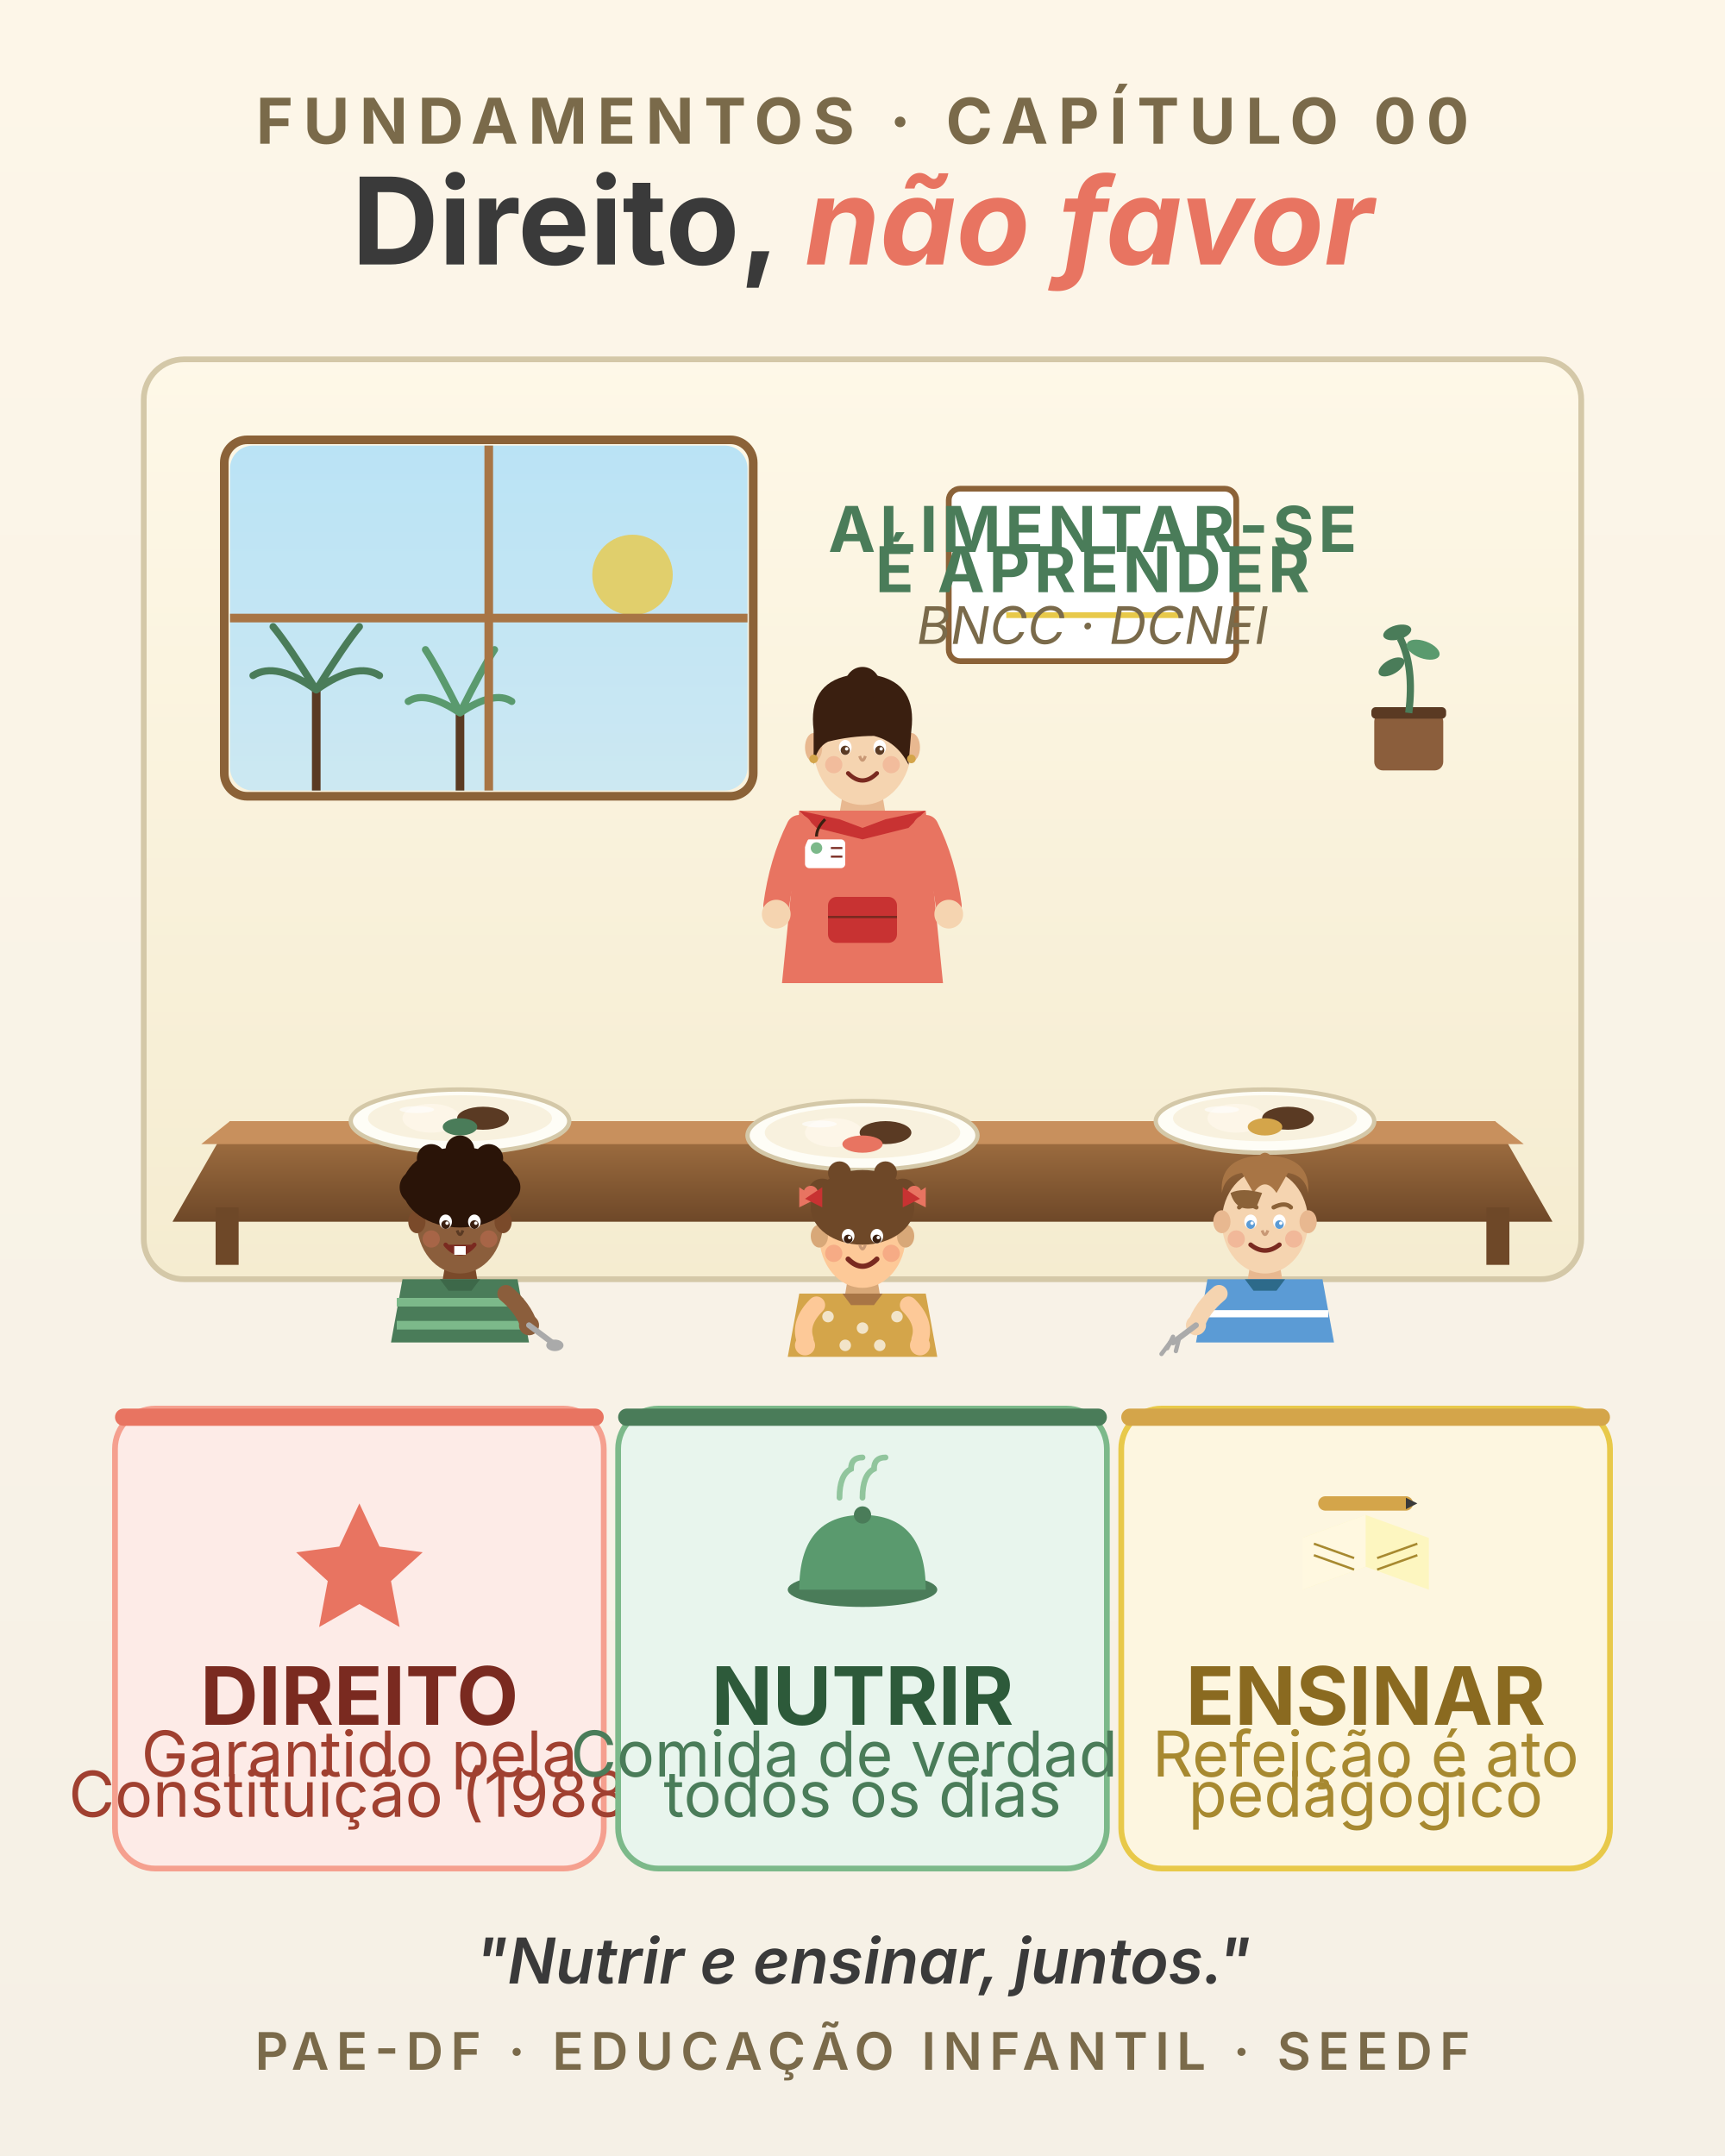
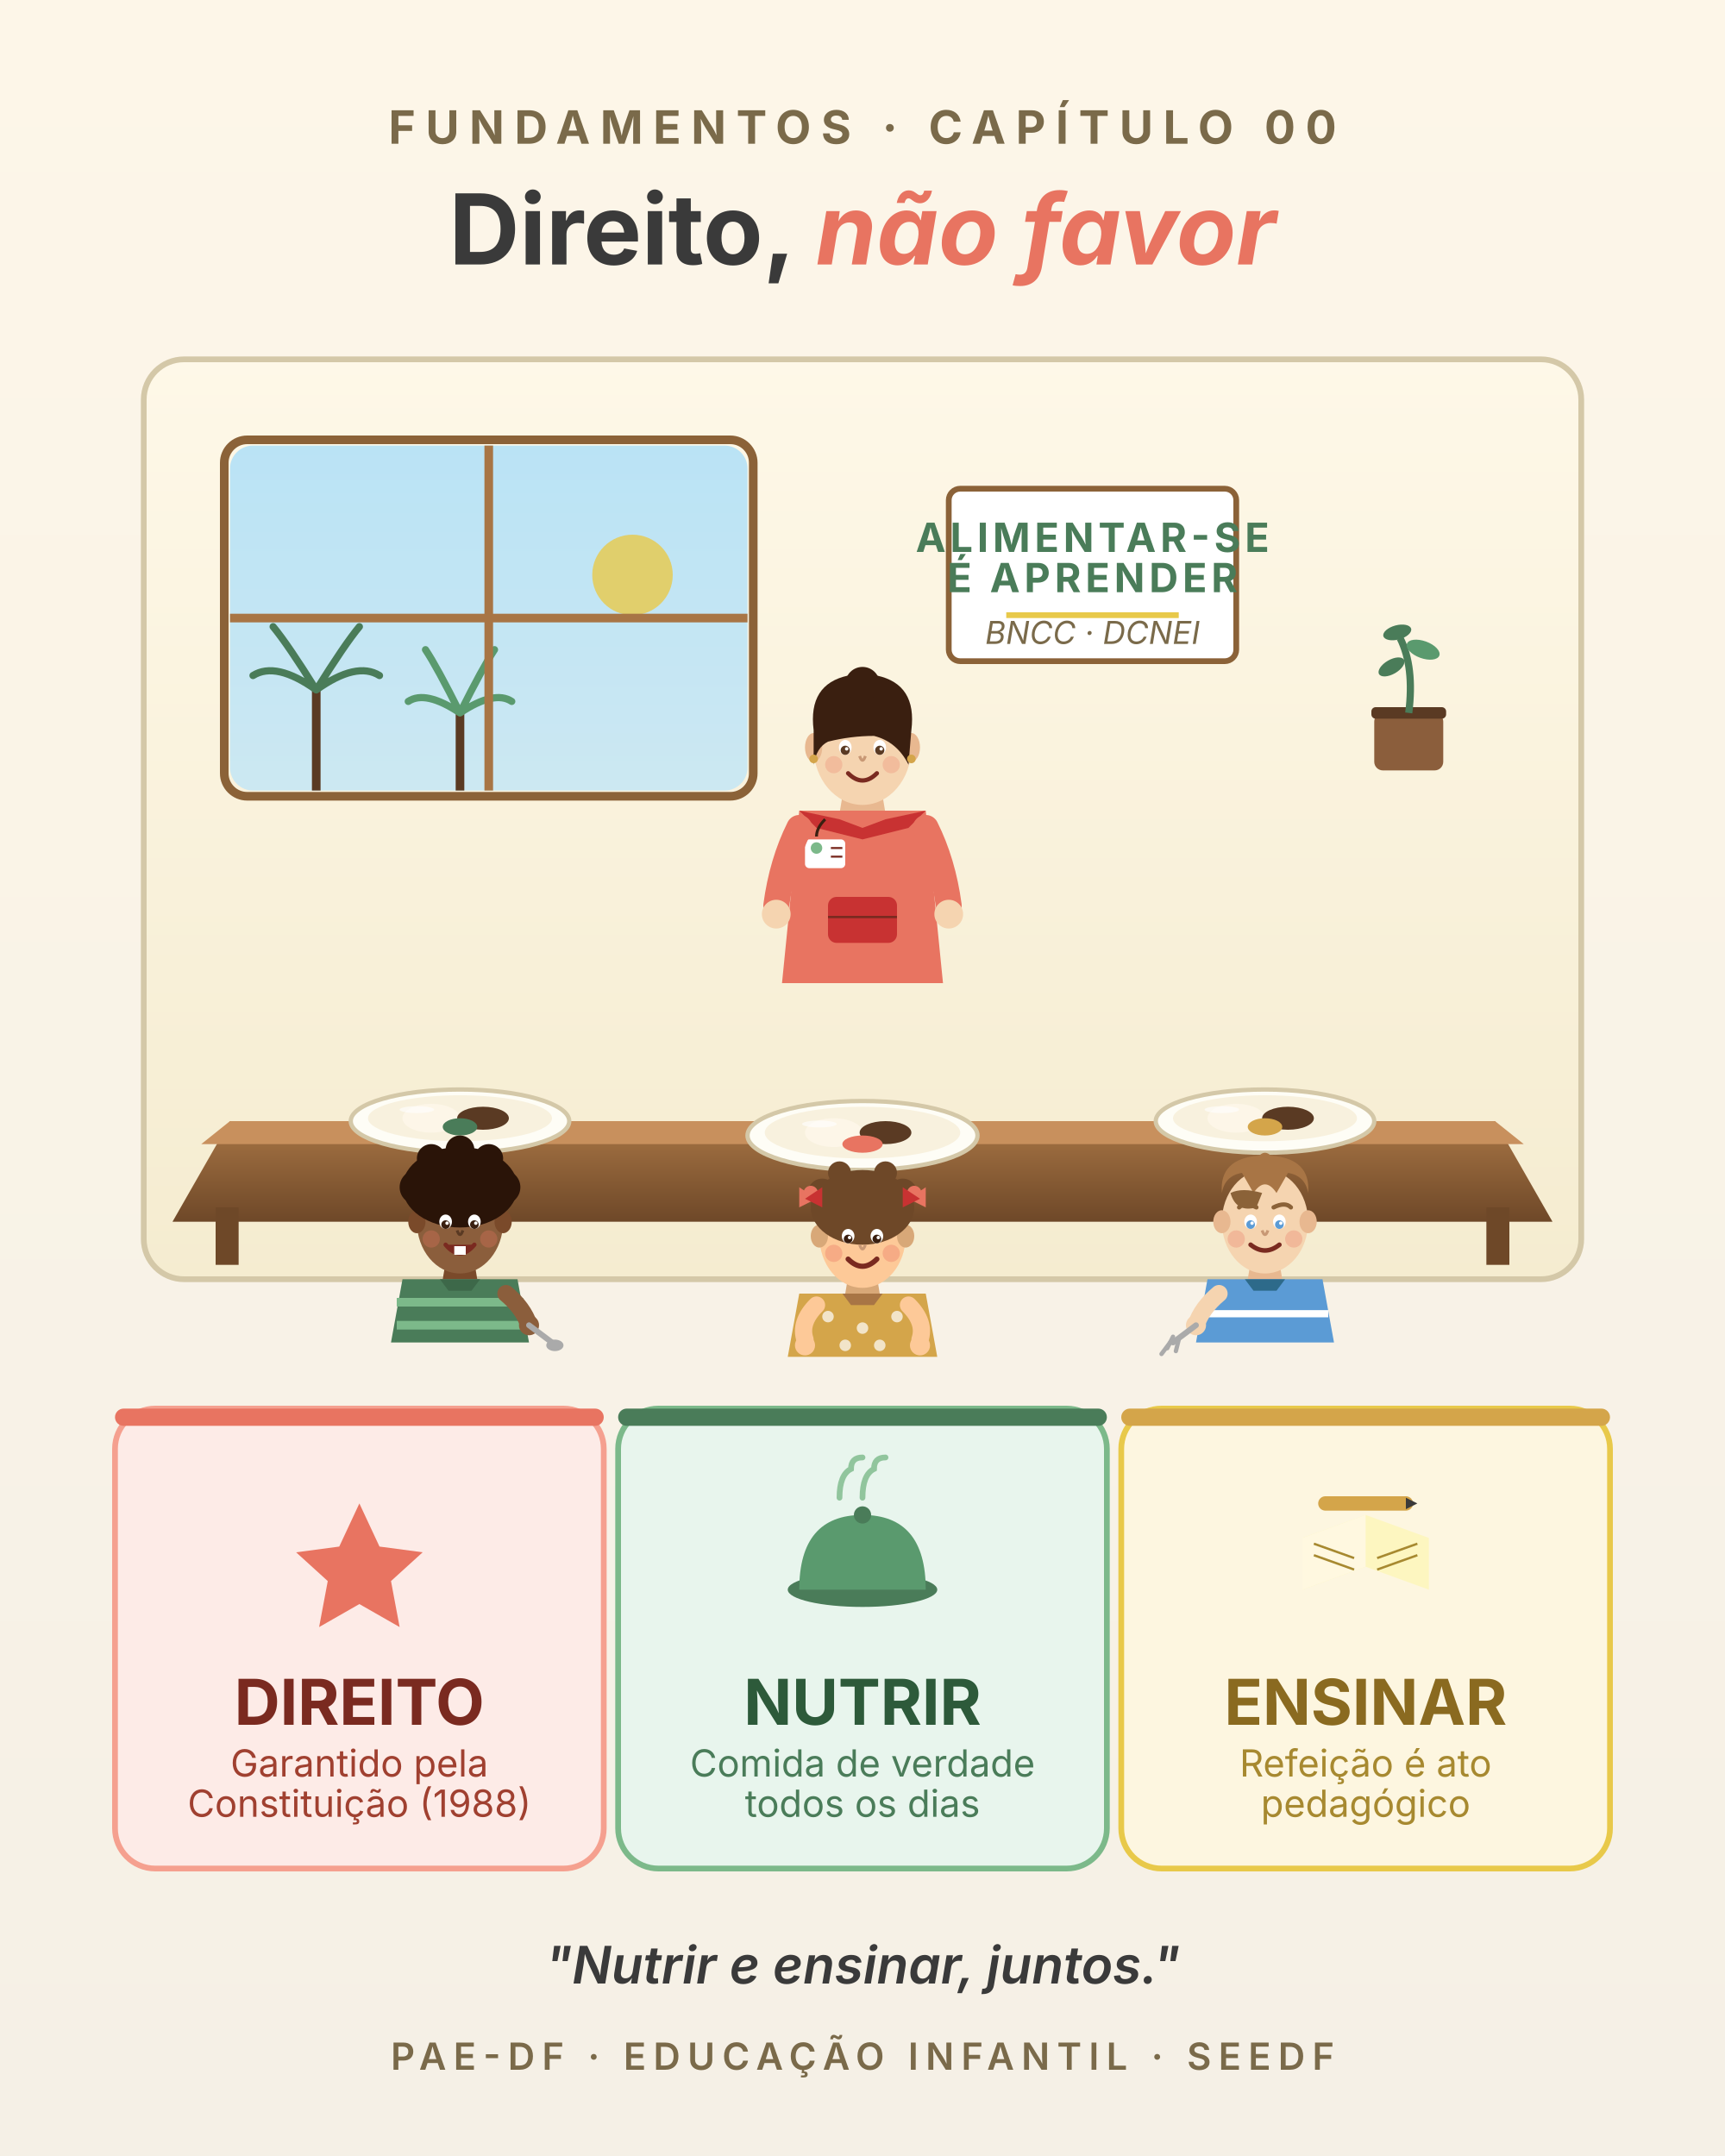
<svg xmlns="http://www.w3.org/2000/svg" viewBox="0 0 600 750">
  <defs>
    <linearGradient id="bg-sobre" x1="0" x2="0" y1="0" y2="1">
      <stop offset="0" stop-color="#fdf6e8" />
      <stop offset="1" stop-color="#f5f0e6" />
    </linearGradient>
    <linearGradient id="grad-mesa" x1="0" x2="0" y1="0" y2="1">
      <stop offset="0" stop-color="#a87545" />
      <stop offset="1" stop-color="#6e4828" />
    </linearGradient>
    <linearGradient id="grad-parede" x1="0" x2="0" y1="0" y2="1">
      <stop offset="0" stop-color="#fef8e8" />
      <stop offset="1" stop-color="#f5ecd0" />
    </linearGradient>
    <linearGradient id="grad-janela" x1="0" x2="0" y1="0" y2="1">
      <stop offset="0" stop-color="#bae3f5" />
      <stop offset="1" stop-color="#cce8f2" />
    </linearGradient>
  </defs>
  <rect width="600" height="750" fill="url(#bg-sobre)" />
-   <text x="300" y="50" text-anchor="middle" font-family="Inter,sans-serif" font-size="22" font-weight="700" letter-spacing="3.5" fill="#7a6a4a">FUNDAMENTOS · CAPÍTULO 00</text>
-   <text x="300" y="92" text-anchor="middle" font-family="Inter,sans-serif" font-size="42" font-weight="700" fill="#3a3a3a">Direito, <tspan font-style="italic" fill="#E87461">não favor</tspan>
+   <text x="300" y="50" text-anchor="middle" font-family="Inter,sans-serif" font-size="16" font-weight="700" letter-spacing="3.5" fill="#7a6a4a">FUNDAMENTOS · CAPÍTULO 00</text>
+   <text x="300" y="92" text-anchor="middle" font-family="Inter,sans-serif" font-size="34" font-weight="700" fill="#3a3a3a">Direito, <tspan font-style="italic" fill="#E87461">não favor</tspan>
  </text>
  <rect x="50" y="125" width="500" height="320" rx="14" fill="url(#grad-parede)" stroke="#d4c8a8" stroke-width="2" />
  <rect x="80" y="155" width="180" height="120" rx="8" fill="url(#grad-janela)" />
  <circle cx="220" cy="200" r="14" fill="#E8C94A" opacity="0.8" />
  <line x1="110" y1="275" x2="110" y2="240" stroke="#5a3a23" stroke-width="3" />
  <path d="M110 240 Q 96 230 88 235 M 110 240 Q 124 230 132 235 M 110 240 Q 100 224 95 218 M 110 240 Q 120 224 125 218" stroke="#4A7C59" stroke-width="2.5" fill="none" stroke-linecap="round" />
  <line x1="160" y1="275" x2="160" y2="248" stroke="#5a3a23" stroke-width="3" />
  <path d="M160 248 Q 148 240 142 244 M 160 248 Q 172 240 178 244 M 160 248 Q 152 232 148 226 M 160 248 Q 168 232 172 226" stroke="#5A9A6E" stroke-width="2.5" fill="none" stroke-linecap="round" />
  <line x1="170" y1="155" x2="170" y2="275" stroke="#a87545" stroke-width="3" />
  <line x1="80" y1="215" x2="260" y2="215" stroke="#a87545" stroke-width="3" />
  <rect x="78" y="153" width="184" height="124" rx="8" fill="none" stroke="#8b6238" stroke-width="3" />
  <g transform="translate(380,200)">
    <rect x="-50" y="-30" width="100" height="60" rx="4" fill="#fff" stroke="#8b6238" stroke-width="2" />
-     <text x="0" y="-8" text-anchor="middle" font-family="Inter,sans-serif" font-size="22" font-weight="700" fill="#4A7C59" letter-spacing="1.5">ALIMENTAR-SE</text>
-     <text x="0" y="6" text-anchor="middle" font-family="Inter,sans-serif" font-size="22" font-weight="700" fill="#4A7C59" letter-spacing="1.5">É APRENDER</text>
+     <text x="0" y="-8" text-anchor="middle" font-family="Inter,sans-serif" font-size="14" font-weight="700" fill="#4A7C59" letter-spacing="1.5">ALIMENTAR-SE</text>
+     <text x="0" y="6" text-anchor="middle" font-family="Inter,sans-serif" font-size="14" font-weight="700" fill="#4A7C59" letter-spacing="1.5">É APRENDER</text>
    <line x1="-30" y1="14" x2="30" y2="14" stroke="#E8C94A" stroke-width="2" />
-     <text x="0" y="24" text-anchor="middle" font-family="Inter,sans-serif" font-size="18" fill="#7a6a4a" font-style="italic">BNCC · DCNEI</text>
+     <text x="0" y="24" text-anchor="middle" font-family="Inter,sans-serif" font-size="11" fill="#7a6a4a" font-style="italic">BNCC · DCNEI</text>
  </g>
  <g transform="translate(490,250)">
    <rect x="-12" y="-2" width="24" height="20" rx="3" fill="#8B5E3C" />
    <rect x="-13" y="-4" width="26" height="4" rx="1.5" fill="#5a3a23" />
    <path d="M0 -2 Q 2 -18 -3 -28" stroke="#4A7C59" stroke-width="2.5" fill="none" />
    <ellipse cx="-6" cy="-18" rx="5" ry="2.5" fill="#4A7C59" transform="rotate(-30 -6 -18)" />
    <ellipse cx="5" cy="-24" rx="6" ry="3" fill="#5A9A6E" transform="rotate(20 5 -24)" />
    <ellipse cx="-4" cy="-30" rx="5" ry="2.5" fill="#4A7C59" transform="rotate(-15 -4 -30)" />
  </g>
  <g transform="translate(300,310)">
    <path d="M-7 -33 L 7 -33 L 8 -27 L -8 -27 Z" fill="#e8b890" />
    <ellipse cx="0" cy="-50" rx="17" ry="20" fill="#f5d4b0" />
    <ellipse cx="-17" cy="-50" rx="3" ry="5" fill="#e8b890" />
    <ellipse cx="17" cy="-50" rx="3" ry="5" fill="#e8b890" />
    <path d="M-17 -56 Q -19 -72 -5 -75 Q 0 -78 5 -75 Q 19 -72 17 -56 L 16 -44 Q 12 -52 4 -54 Q -4 -54 -12 -52 Q -16 -50 -17 -44 Z" fill="#3a1f10" />
    <circle cx="0" cy="-72" r="6" fill="#3a1f10" />
    <circle cx="-17" cy="-46" r="1.5" fill="#D4A54A" />
    <circle cx="17" cy="-46" r="1.5" fill="#D4A54A" />
    <path d="M-9 -55 Q -7 -57 -3 -55" stroke="#3a1f10" stroke-width="1.5" fill="none" stroke-linecap="round" />
    <path d="M3 -55 Q 7 -57 9 -55" stroke="#3a1f10" stroke-width="1.5" fill="none" stroke-linecap="round" />
    <ellipse cx="-6" cy="-50" rx="2.2" ry="2.6" fill="#fff" />
    <ellipse cx="6" cy="-50" rx="2.2" ry="2.6" fill="#fff" />
    <circle cx="-6" cy="-49" r="1.6" fill="#5a3a23" />
    <circle cx="6" cy="-49" r="1.6" fill="#5a3a23" />
    <circle cx="-5.5" cy="-49.5" r="0.6" fill="#fff" />
    <circle cx="6.5" cy="-49.5" r="0.6" fill="#fff" />
    <path d="M-1 -47 Q 0 -44 1 -47" stroke="#c89875" stroke-width="1" fill="none" />
    <circle cx="-10" cy="-44" r="3" fill="#E87461" opacity="0.25" />
    <circle cx="10" cy="-44" r="3" fill="#E87461" opacity="0.25" />
    <path d="M-5 -41 Q 0 -36 5 -41" stroke="#7a2a20" stroke-width="1.5" fill="none" stroke-linecap="round" />
    <path d="M-22 -28 L 22 -28 L 28 32 L -28 32 Z" fill="#E87461" />
    <path d="M-22 -28 L -8 -25 L 0 -22 L 8 -25 L 22 -28 L 16 -22 L 0 -18 L -16 -22 Z" fill="#c83232" />
    <rect x="-12" y="2" width="24" height="16" rx="3" fill="#c83232" />
    <line x1="-12" y1="9" x2="12" y2="9" stroke="#7a2a20" stroke-width="0.8" />
    <rect x="-20" y="-18" width="14" height="10" rx="1.5" fill="#fff" />
    <circle cx="-16" cy="-15" r="2" fill="#7CB98A" />
    <line x1="-11" y1="-15" x2="-7" y2="-15" stroke="#7a2a20" stroke-width="0.7" />
    <line x1="-11" y1="-12" x2="-7" y2="-12" stroke="#7a2a20" stroke-width="0.7" />
    <path d="M-13 -25 Q -16 -22 -16 -19" stroke="#3a1f10" stroke-width="1" fill="none" />
    <path d="M-22 -22 Q -28 -10 -30 5" stroke="#E87461" stroke-width="9" fill="none" stroke-linecap="round" />
    <path d="M22 -22 Q 28 -10 30 5" stroke="#E87461" stroke-width="9" fill="none" stroke-linecap="round" />
    <circle cx="-30" cy="8" r="5" fill="#f5d4b0" />
    <circle cx="30" cy="8" r="5" fill="#f5d4b0" />
  </g>
  <g transform="translate(300,400)">
    <path d="M-220 -10 L 220 -10 L 240 25 L -240 25 Z" fill="url(#grad-mesa)" />
    <path d="M-220 -10 L 220 -10 L 230 -2 L -230 -2 Z" fill="#c8905d" />
    <rect x="-225" y="20" width="8" height="20" fill="#6e4828" />
    <rect x="217" y="20" width="8" height="20" fill="#6e4828" />
  </g>
  <g transform="translate(160,390)">
    <ellipse cx="0" cy="0" rx="38" ry="11" fill="#fefdf6" stroke="#d4c8a8" stroke-width="1.5" />
    <ellipse cx="0" cy="-1" rx="32" ry="8" fill="#f8f1de" />
    <ellipse cx="-10" cy="-1" rx="10" ry="5" fill="#fdf6e8" />
    <ellipse cx="8" cy="-1" rx="9" ry="4" fill="#5a3a23" />
    <ellipse cx="0" cy="2" rx="6" ry="3" fill="#4A7C59" />
    <ellipse cx="-15" cy="-4" rx="6" ry="1.2" fill="#fff" opacity="0.6" />
  </g>
  <g transform="translate(300,395)">
    <ellipse cx="0" cy="0" rx="40" ry="12" fill="#fefdf6" stroke="#d4c8a8" stroke-width="1.5" />
    <ellipse cx="0" cy="-1" rx="34" ry="9" fill="#f8f1de" />
    <ellipse cx="-10" cy="-1" rx="10" ry="5" fill="#fdf6e8" />
    <ellipse cx="8" cy="-1" rx="9" ry="4" fill="#5a3a23" />
    <ellipse cx="0" cy="3" rx="7" ry="3" fill="#E87461" />
    <ellipse cx="-15" cy="-4" rx="6" ry="1.2" fill="#fff" opacity="0.6" />
  </g>
  <g transform="translate(440,390)">
    <ellipse cx="0" cy="0" rx="38" ry="11" fill="#fefdf6" stroke="#d4c8a8" stroke-width="1.5" />
    <ellipse cx="0" cy="-1" rx="32" ry="8" fill="#f8f1de" />
    <ellipse cx="-10" cy="-1" rx="10" ry="5" fill="#fdf6e8" />
    <ellipse cx="8" cy="-1" rx="9" ry="4" fill="#5a3a23" />
    <ellipse cx="0" cy="2" rx="6" ry="3" fill="#D4A54A" />
    <ellipse cx="-15" cy="-4" rx="6" ry="1.2" fill="#fff" opacity="0.6" />
  </g>
  <g transform="translate(160,425)">
    <path d="M-5 14 L 5 14 L 6 20 L -6 20 Z" fill="#7a4a2a" />
    <ellipse cx="0" cy="0" rx="15" ry="18" fill="#8b5e3c" />
    <ellipse cx="-15" cy="0" rx="3" ry="4" fill="#7a4a2a" />
    <ellipse cx="15" cy="0" rx="3" ry="4" fill="#7a4a2a" />
    <ellipse cx="0" cy="-12" rx="20" ry="14" fill="#2a1408" />
    <circle cx="-15" cy="-12" r="6" fill="#2a1408" />
    <circle cx="15" cy="-12" r="6" fill="#2a1408" />
    <circle cx="-10" cy="-22" r="5" fill="#2a1408" />
    <circle cx="0" cy="-25" r="5" fill="#2a1408" />
    <circle cx="10" cy="-22" r="5" fill="#2a1408" />
    <path d="M-9 -5 Q -7 -7 -3 -5" stroke="#2a1408" stroke-width="1.5" fill="none" stroke-linecap="round" />
    <path d="M3 -5 Q 7 -7 9 -5" stroke="#2a1408" stroke-width="1.5" fill="none" stroke-linecap="round" />
    <ellipse cx="-5" cy="0" rx="2.2" ry="2.5" fill="#fff" />
    <ellipse cx="5" cy="0" rx="2.2" ry="2.5" fill="#fff" />
    <circle cx="-5" cy="1" r="1.5" fill="#3a1f10" />
    <circle cx="5" cy="1" r="1.5" fill="#3a1f10" />
    <circle cx="-4.5" cy="0.5" r="0.6" fill="#fff" />
    <circle cx="5.5" cy="0.5" r="0.6" fill="#fff" />
    <path d="M-1 3 Q 0 6 1 3" stroke="#5a3a23" stroke-width="1" fill="none" />
    <circle cx="-10" cy="6" r="3" fill="#E87461" opacity="0.3" />
    <circle cx="10" cy="6" r="3" fill="#E87461" opacity="0.3" />
    <path d="M-5 8 Q 0 14 5 8" fill="#7a2a20" stroke="#7a2a20" stroke-width="1.5" stroke-linecap="round" />
    <rect x="-2" y="8.5" width="4" height="3" fill="#fff" />
    <path d="M-20 20 L 20 20 L 24 42 L -24 42 Z" fill="#4A7C59" />
    <line x1="-22" y1="28" x2="22" y2="28" stroke="#7CB98A" stroke-width="3" />
    <line x1="-22" y1="36" x2="22" y2="36" stroke="#7CB98A" stroke-width="3" />
    <path d="M-7 20 L 7 20 L 4 24 L -4 24 Z" fill="#3D6849" />
    <path d="M16 25 Q 22 30 24 36" stroke="#8b5e3c" stroke-width="6" fill="none" stroke-linecap="round" />
    <circle cx="24" cy="36" r="3.5" fill="#8b5e3c" />
    <line x1="24" y1="36" x2="32" y2="42" stroke="#aaa" stroke-width="2" stroke-linecap="round" />
    <ellipse cx="33" cy="43" rx="3" ry="2" fill="#aaa" />
  </g>
  <g transform="translate(300,430)">
    <path d="M-5 14 L 5 14 L 6 20 L -6 20 Z" fill="#d8a878" />
    <ellipse cx="0" cy="0" rx="15" ry="18" fill="#fdc998" />
    <ellipse cx="-15" cy="0" rx="3" ry="4" fill="#d8a878" />
    <ellipse cx="15" cy="0" rx="3" ry="4" fill="#d8a878" />
    <ellipse cx="0" cy="-10" rx="18" ry="13" fill="#6e4828" />
    <circle cx="-14" cy="-15" r="5" fill="#6e4828" />
    <circle cx="14" cy="-15" r="5" fill="#6e4828" />
    <circle cx="-8" cy="-22" r="4" fill="#6e4828" />
    <circle cx="8" cy="-22" r="4" fill="#6e4828" />
    <circle cx="-18" cy="-15" r="2.5" fill="#E87461" />
    <path d="M-22 -17 L -16 -13 L -22 -10 Z" fill="#E87461" />
    <path d="M-14 -17 L -20 -13 L -14 -10 Z" fill="#c83232" />
    <circle cx="18" cy="-15" r="2.5" fill="#E87461" />
    <path d="M22 -17 L 16 -13 L 22 -10 Z" fill="#E87461" />
    <path d="M14 -17 L 20 -13 L 14 -10 Z" fill="#c83232" />
    <path d="M-9 -5 Q -7 -7 -3 -5" stroke="#6e4828" stroke-width="1.5" fill="none" stroke-linecap="round" />
    <path d="M3 -5 Q 7 -7 9 -5" stroke="#6e4828" stroke-width="1.5" fill="none" stroke-linecap="round" />
    <ellipse cx="-5" cy="0" rx="2.2" ry="2.5" fill="#fff" />
    <ellipse cx="5" cy="0" rx="2.2" ry="2.5" fill="#fff" />
    <circle cx="-5" cy="1" r="1.5" fill="#3a1f10" />
    <circle cx="5" cy="1" r="1.5" fill="#3a1f10" />
    <circle cx="-4.5" cy="0.5" r="0.6" fill="#fff" />
    <circle cx="5.5" cy="0.5" r="0.6" fill="#fff" />
    <path d="M-1 3 Q 0 6 1 3" stroke="#c89875" stroke-width="1" fill="none" />
    <circle cx="-10" cy="6" r="3" fill="#E87461" opacity="0.35" />
    <circle cx="10" cy="6" r="3" fill="#E87461" opacity="0.35" />
    <path d="M-5 8 Q 0 13 5 8" stroke="#7a2a20" stroke-width="1.8" fill="none" stroke-linecap="round" />
    <path d="M-22 20 L 22 20 L 26 42 L -26 42 Z" fill="#D4A54A" />
    <circle cx="-12" cy="28" r="2" fill="#fff" opacity="0.7" />
    <circle cx="0" cy="32" r="2" fill="#fff" opacity="0.7" />
    <circle cx="12" cy="28" r="2" fill="#fff" opacity="0.7" />
    <circle cx="-6" cy="38" r="2" fill="#fff" opacity="0.7" />
    <circle cx="6" cy="38" r="2" fill="#fff" opacity="0.7" />
    <path d="M-7 20 L 7 20 L 4 24 L -4 24 Z" fill="#a87545" />
    <path d="M-16 24 Q -22 30 -20 36" stroke="#fdc998" stroke-width="6" fill="none" stroke-linecap="round" />
    <path d="M16 24 Q 22 30 20 36" stroke="#fdc998" stroke-width="6" fill="none" stroke-linecap="round" />
    <circle cx="-20" cy="38" r="3.5" fill="#fdc998" />
    <circle cx="20" cy="38" r="3.5" fill="#fdc998" />
  </g>
  <g transform="translate(440,425)">
    <path d="M-5 14 L 5 14 L 6 20 L -6 20 Z" fill="#e8b890" />
    <ellipse cx="0" cy="0" rx="15" ry="18" fill="#f5d4b0" />
    <ellipse cx="-15" cy="0" rx="3" ry="4" fill="#e8b890" />
    <ellipse cx="15" cy="0" rx="3" ry="4" fill="#e8b890" />
    <path d="M-15 -10 Q -16 -22 -2 -23 Q 0 -25 2 -23 Q 16 -22 15 -10 Q 14 -16 8 -17 L 4 -10 Q 0 -16 -4 -10 L -8 -17 Q -14 -16 -15 -10 Z" fill="#a87545" />
    <path d="M-12 -10 Q -10 -3 -3 -5 L -1 -10 Q -8 -12 -12 -10 Z" fill="#8b6238" />
    <path d="M-9 -5 Q -7 -7 -3 -5" stroke="#8b6238" stroke-width="1.5" fill="none" stroke-linecap="round" />
    <path d="M3 -5 Q 7 -7 9 -5" stroke="#8b6238" stroke-width="1.5" fill="none" stroke-linecap="round" />
    <ellipse cx="-5" cy="0" rx="2.2" ry="2.5" fill="#fff" />
    <ellipse cx="5" cy="0" rx="2.2" ry="2.5" fill="#fff" />
    <circle cx="-5" cy="1" r="1.5" fill="#5b9bd5" />
    <circle cx="5" cy="1" r="1.5" fill="#5b9bd5" />
    <circle cx="-4.5" cy="0.5" r="0.6" fill="#fff" />
    <circle cx="5.5" cy="0.5" r="0.6" fill="#fff" />
    <path d="M-1 3 Q 0 6 1 3" stroke="#c89875" stroke-width="1" fill="none" />
    <circle cx="-10" cy="6" r="3" fill="#E87461" opacity="0.3" />
    <circle cx="10" cy="6" r="3" fill="#E87461" opacity="0.3" />
    <path d="M-5 8 Q 0 12 5 8" stroke="#7a2a20" stroke-width="1.6" fill="none" stroke-linecap="round" />
    <path d="M-20 20 L 20 20 L 24 42 L -24 42 Z" fill="#5b9bd5" />
    <line x1="-22" y1="32" x2="22" y2="32" stroke="#fff" stroke-width="2.5" />
    <path d="M-7 20 L 7 20 L 4 24 L -4 24 Z" fill="#2d6a8a" />
    <path d="M-16 25 Q -22 30 -24 36" stroke="#f5d4b0" stroke-width="6" fill="none" stroke-linecap="round" />
    <circle cx="-24" cy="36" r="3.5" fill="#f5d4b0" />
    <line x1="-24" y1="36" x2="-32" y2="42" stroke="#aaa" stroke-width="2" stroke-linecap="round" />
    <line x1="-32" y1="40" x2="-34" y2="44" stroke="#aaa" stroke-width="1.5" stroke-linecap="round" />
    <line x1="-30" y1="41" x2="-31" y2="45" stroke="#aaa" stroke-width="1.5" stroke-linecap="round" />
    <line x1="-33" y1="42" x2="-36" y2="46" stroke="#aaa" stroke-width="1.5" stroke-linecap="round" />
  </g>
  <g transform="translate(40,490)">
    <g transform="translate(0,0)">
      <rect x="0" y="0" width="170" height="160" rx="14" fill="#fdebe7" stroke="#F5A08F" stroke-width="2" />
      <rect x="0" y="0" width="170" height="6" rx="3" fill="#E87461" />
      <g transform="translate(85,55)">
        <path d="M0 -22 L 7 -7 L 22 -5 L 11 5 L 14 21 L 0 13 L -14 21 L -11 5 L -22 -5 L -7 -7 Z" fill="#E87461" />
      </g>
-       <text x="85" y="110" text-anchor="middle" font-family="Inter,sans-serif" font-size="28" font-weight="700" fill="#7a2a20">DIREITO</text>
-       <text x="85" y="128" text-anchor="middle" font-family="Inter,sans-serif" font-size="22" fill="#a04030">Garantido pela</text>
-       <text x="85" y="142" text-anchor="middle" font-family="Inter,sans-serif" font-size="22" fill="#a04030">Constituição (1988)</text>
+       <text x="85" y="110" text-anchor="middle" font-family="Inter,sans-serif" font-size="22" font-weight="700" fill="#7a2a20">DIREITO</text>
+       <text x="85" y="128" text-anchor="middle" font-family="Inter,sans-serif" font-size="13" fill="#a04030">Garantido pela</text>
+       <text x="85" y="142" text-anchor="middle" font-family="Inter,sans-serif" font-size="13" fill="#a04030">Constituição (1988)</text>
    </g>
    <g transform="translate(175,0)">
      <rect x="0" y="0" width="170" height="160" rx="14" fill="#e8f5ed" stroke="#7CB98A" stroke-width="2" />
      <rect x="0" y="0" width="170" height="6" rx="3" fill="#4A7C59" />
      <g transform="translate(85,55)">
        <ellipse cx="0" cy="8" rx="26" ry="6" fill="#4A7C59" />
        <path d="M-22 8 Q -22 -18 0 -18 Q 22 -18 22 8 Z" fill="#5A9A6E" />
        <circle cx="0" cy="-18" r="3" fill="#4A7C59" />
        <path d="M-8 -24 Q -8 -32 -4 -34 Q -4 -38 0 -38" stroke="#7CB98A" stroke-width="2" fill="none" stroke-linecap="round" opacity="0.8" />
        <path d="M0 -24 Q 0 -32 4 -34 Q 4 -38 8 -38" stroke="#7CB98A" stroke-width="2" fill="none" stroke-linecap="round" opacity="0.8" />
      </g>
-       <text x="85" y="110" text-anchor="middle" font-family="Inter,sans-serif" font-size="28" font-weight="700" fill="#2d5a3a">NUTRIR</text>
-       <text x="85" y="128" text-anchor="middle" font-family="Inter,sans-serif" font-size="22" fill="#4A7C59">Comida de verdade</text>
-       <text x="85" y="142" text-anchor="middle" font-family="Inter,sans-serif" font-size="22" fill="#4A7C59">todos os dias</text>
+       <text x="85" y="110" text-anchor="middle" font-family="Inter,sans-serif" font-size="22" font-weight="700" fill="#2d5a3a">NUTRIR</text>
+       <text x="85" y="128" text-anchor="middle" font-family="Inter,sans-serif" font-size="13" fill="#4A7C59">Comida de verdade</text>
+       <text x="85" y="142" text-anchor="middle" font-family="Inter,sans-serif" font-size="13" fill="#4A7C59">todos os dias</text>
    </g>
    <g transform="translate(350,0)">
      <rect x="0" y="0" width="170" height="160" rx="14" fill="#fdf6e0" stroke="#E8C94A" stroke-width="2" />
      <rect x="0" y="0" width="170" height="6" rx="3" fill="#D4A54A" />
      <g transform="translate(85,55)">
        <path d="M-22 8 L 0 0 L 22 8 L 22 -10 L 0 -18 L -22 -10 Z" fill="#fdf6c0" />
        <path d="M-22 8 L 0 0 L 0 -18 L -22 -10 Z" fill="#fff8e0" />
        <line x1="-18" y1="-8" x2="-4" y2="-3" stroke="#a78930" stroke-width="0.8" />
        <line x1="-18" y1="-4" x2="-4" y2="1" stroke="#a78930" stroke-width="0.8" />
        <line x1="18" y1="-8" x2="4" y2="-3" stroke="#a78930" stroke-width="0.8" />
        <line x1="18" y1="-4" x2="4" y2="1" stroke="#a78930" stroke-width="0.8" />
        <line x1="-14" y1="-22" x2="14" y2="-22" stroke="#D4A54A" stroke-width="5" stroke-linecap="round" />
        <path d="M14 -24 L 18 -22 L 14 -20 Z" fill="#3a3a3a" />
      </g>
-       <text x="85" y="110" text-anchor="middle" font-family="Inter,sans-serif" font-size="28" font-weight="700" fill="#8a6a20">ENSINAR</text>
-       <text x="85" y="128" text-anchor="middle" font-family="Inter,sans-serif" font-size="22" fill="#a78930">Refeição é ato</text>
-       <text x="85" y="142" text-anchor="middle" font-family="Inter,sans-serif" font-size="22" fill="#a78930">pedagógico</text>
+       <text x="85" y="110" text-anchor="middle" font-family="Inter,sans-serif" font-size="22" font-weight="700" fill="#8a6a20">ENSINAR</text>
+       <text x="85" y="128" text-anchor="middle" font-family="Inter,sans-serif" font-size="13" fill="#a78930">Refeição é ato</text>
+       <text x="85" y="142" text-anchor="middle" font-family="Inter,sans-serif" font-size="13" fill="#a78930">pedagógico</text>
    </g>
  </g>
-   <text x="300" y="690" text-anchor="middle" font-family="Inter,sans-serif" font-size="22" font-weight="600" fill="#3a3a3a" font-style="italic">"Nutrir e ensinar, juntos."</text>
-   <text x="300" y="720" text-anchor="middle" font-family="Inter,sans-serif" font-size="18" font-weight="600" letter-spacing="2.5" fill="#7a6a4a">PAE-DF · EDUCAÇÃO INFANTIL · SEEDF</text>
+   <text x="300" y="690" text-anchor="middle" font-family="Inter,sans-serif" font-size="18" font-weight="600" fill="#3a3a3a" font-style="italic">"Nutrir e ensinar, juntos."</text>
+   <text x="300" y="720" text-anchor="middle" font-family="Inter,sans-serif" font-size="13" font-weight="600" letter-spacing="2.5" fill="#7a6a4a">PAE-DF · EDUCAÇÃO INFANTIL · SEEDF</text>
</svg>
